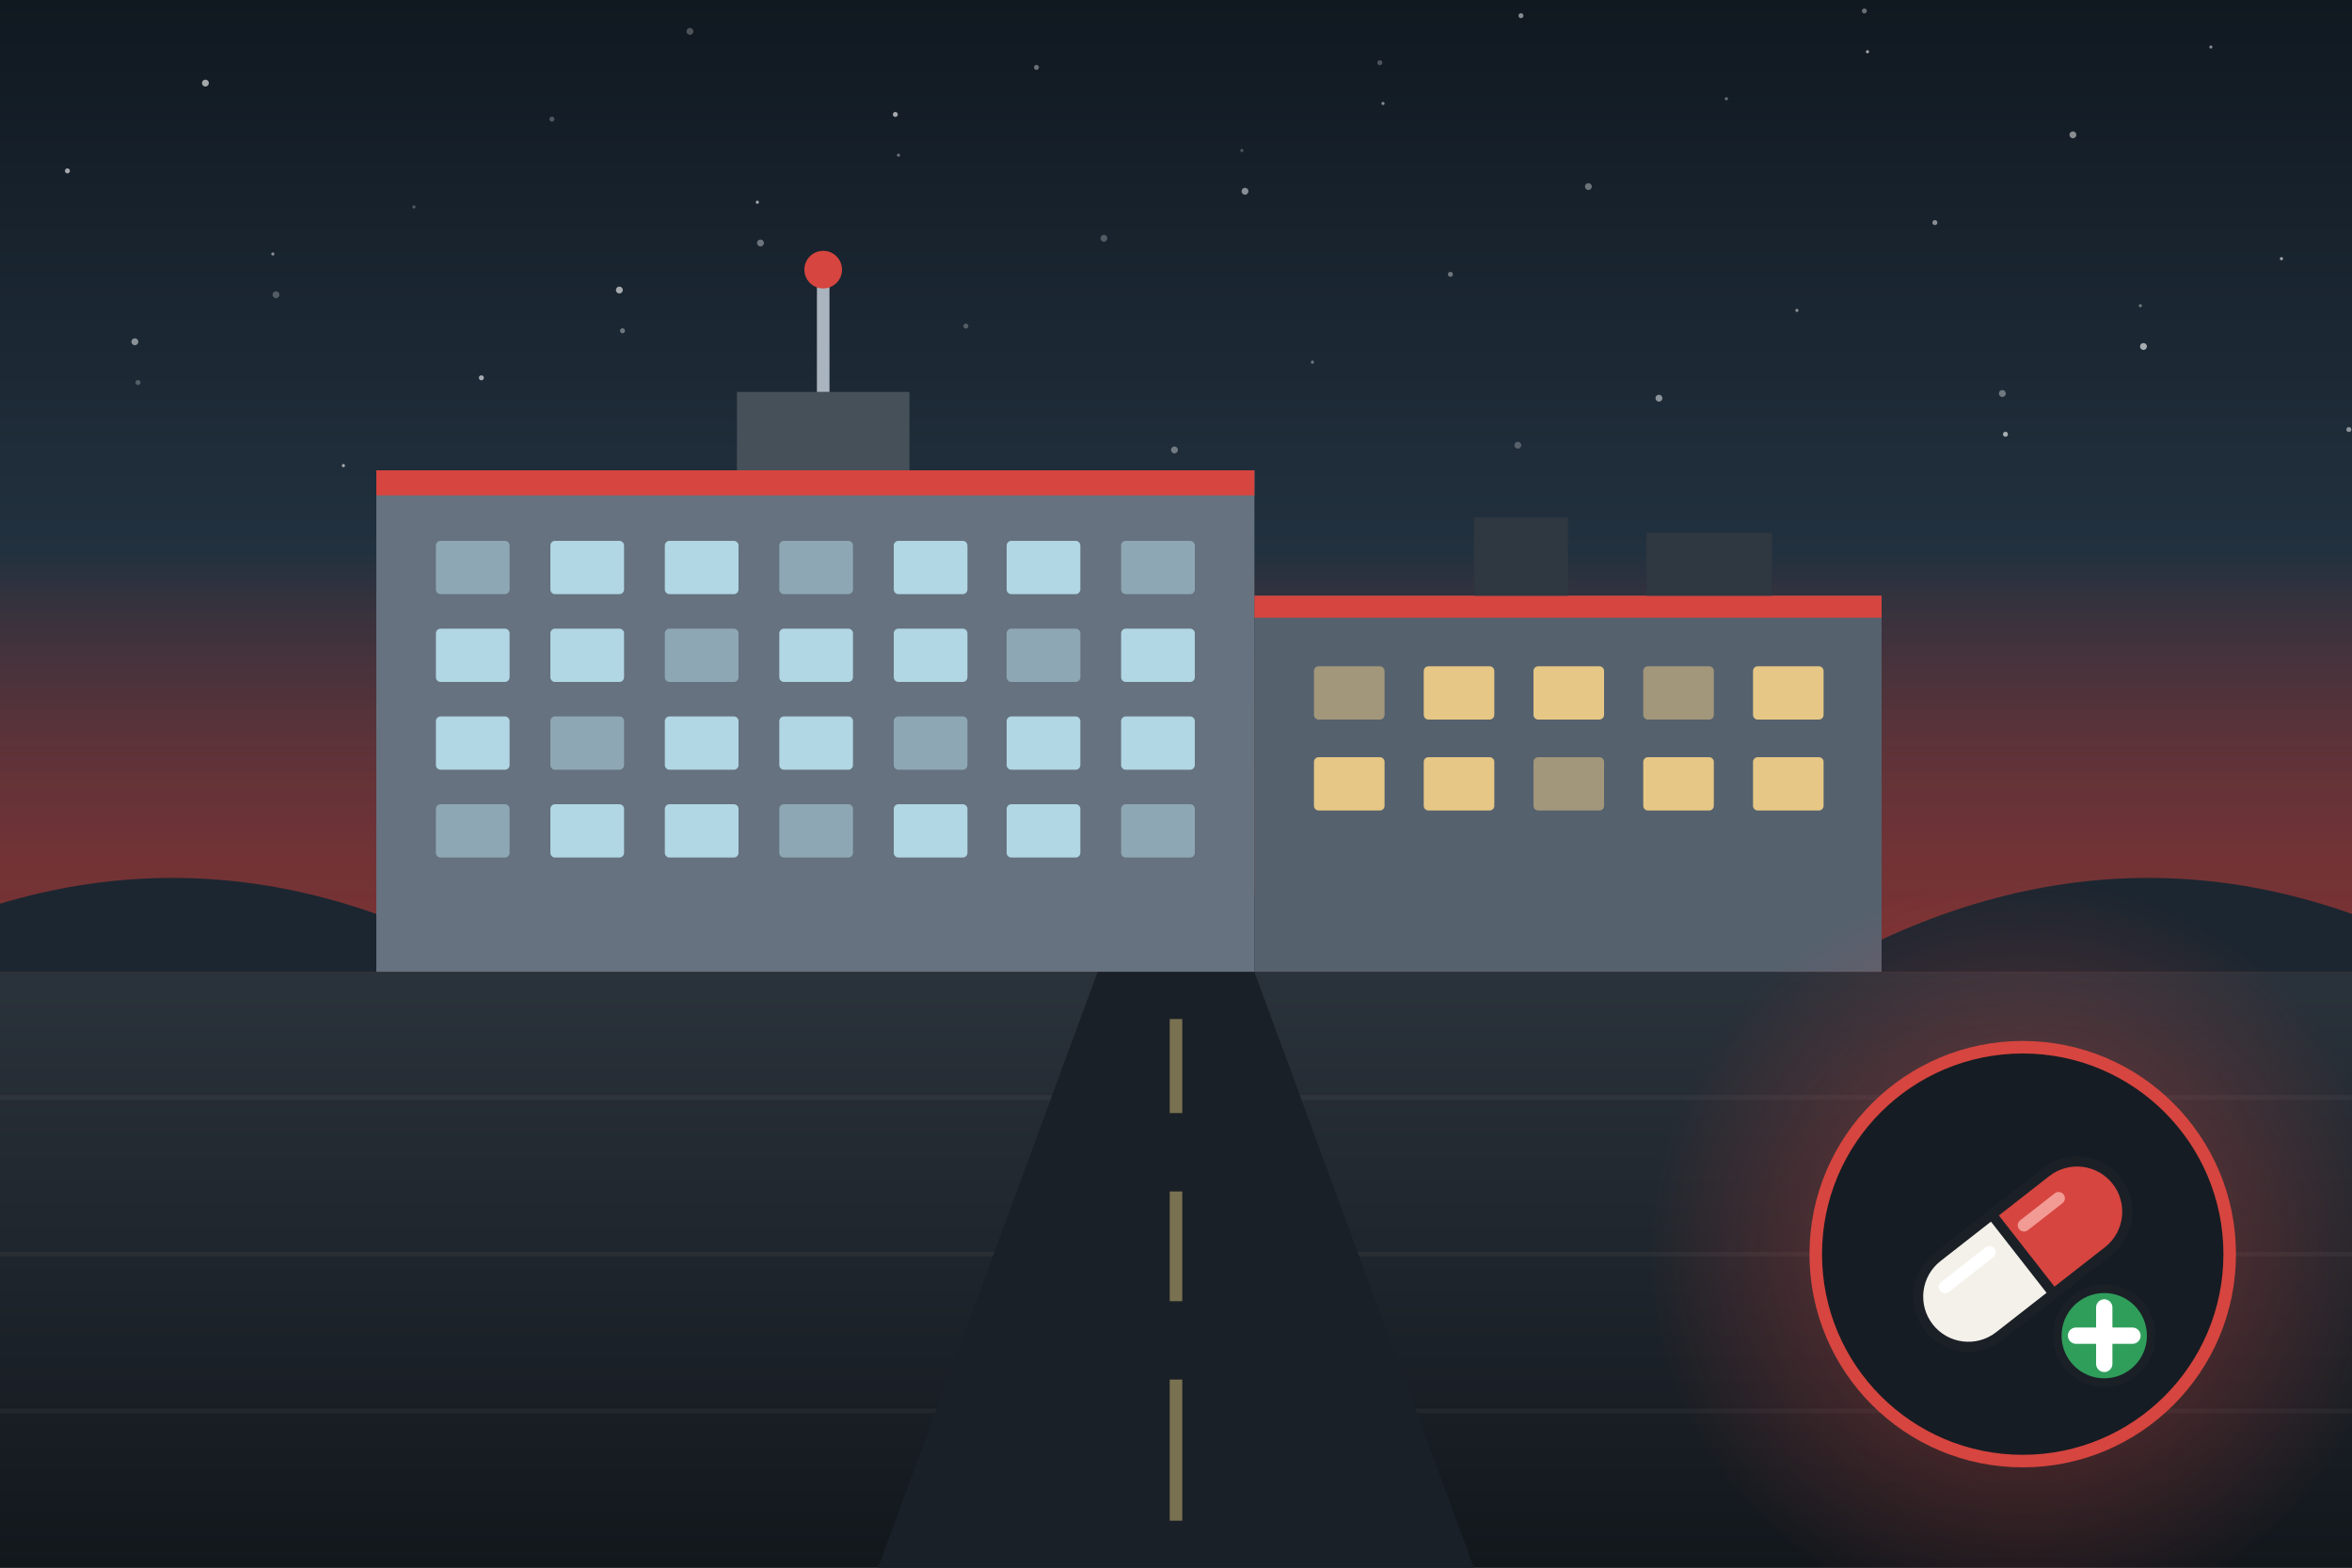
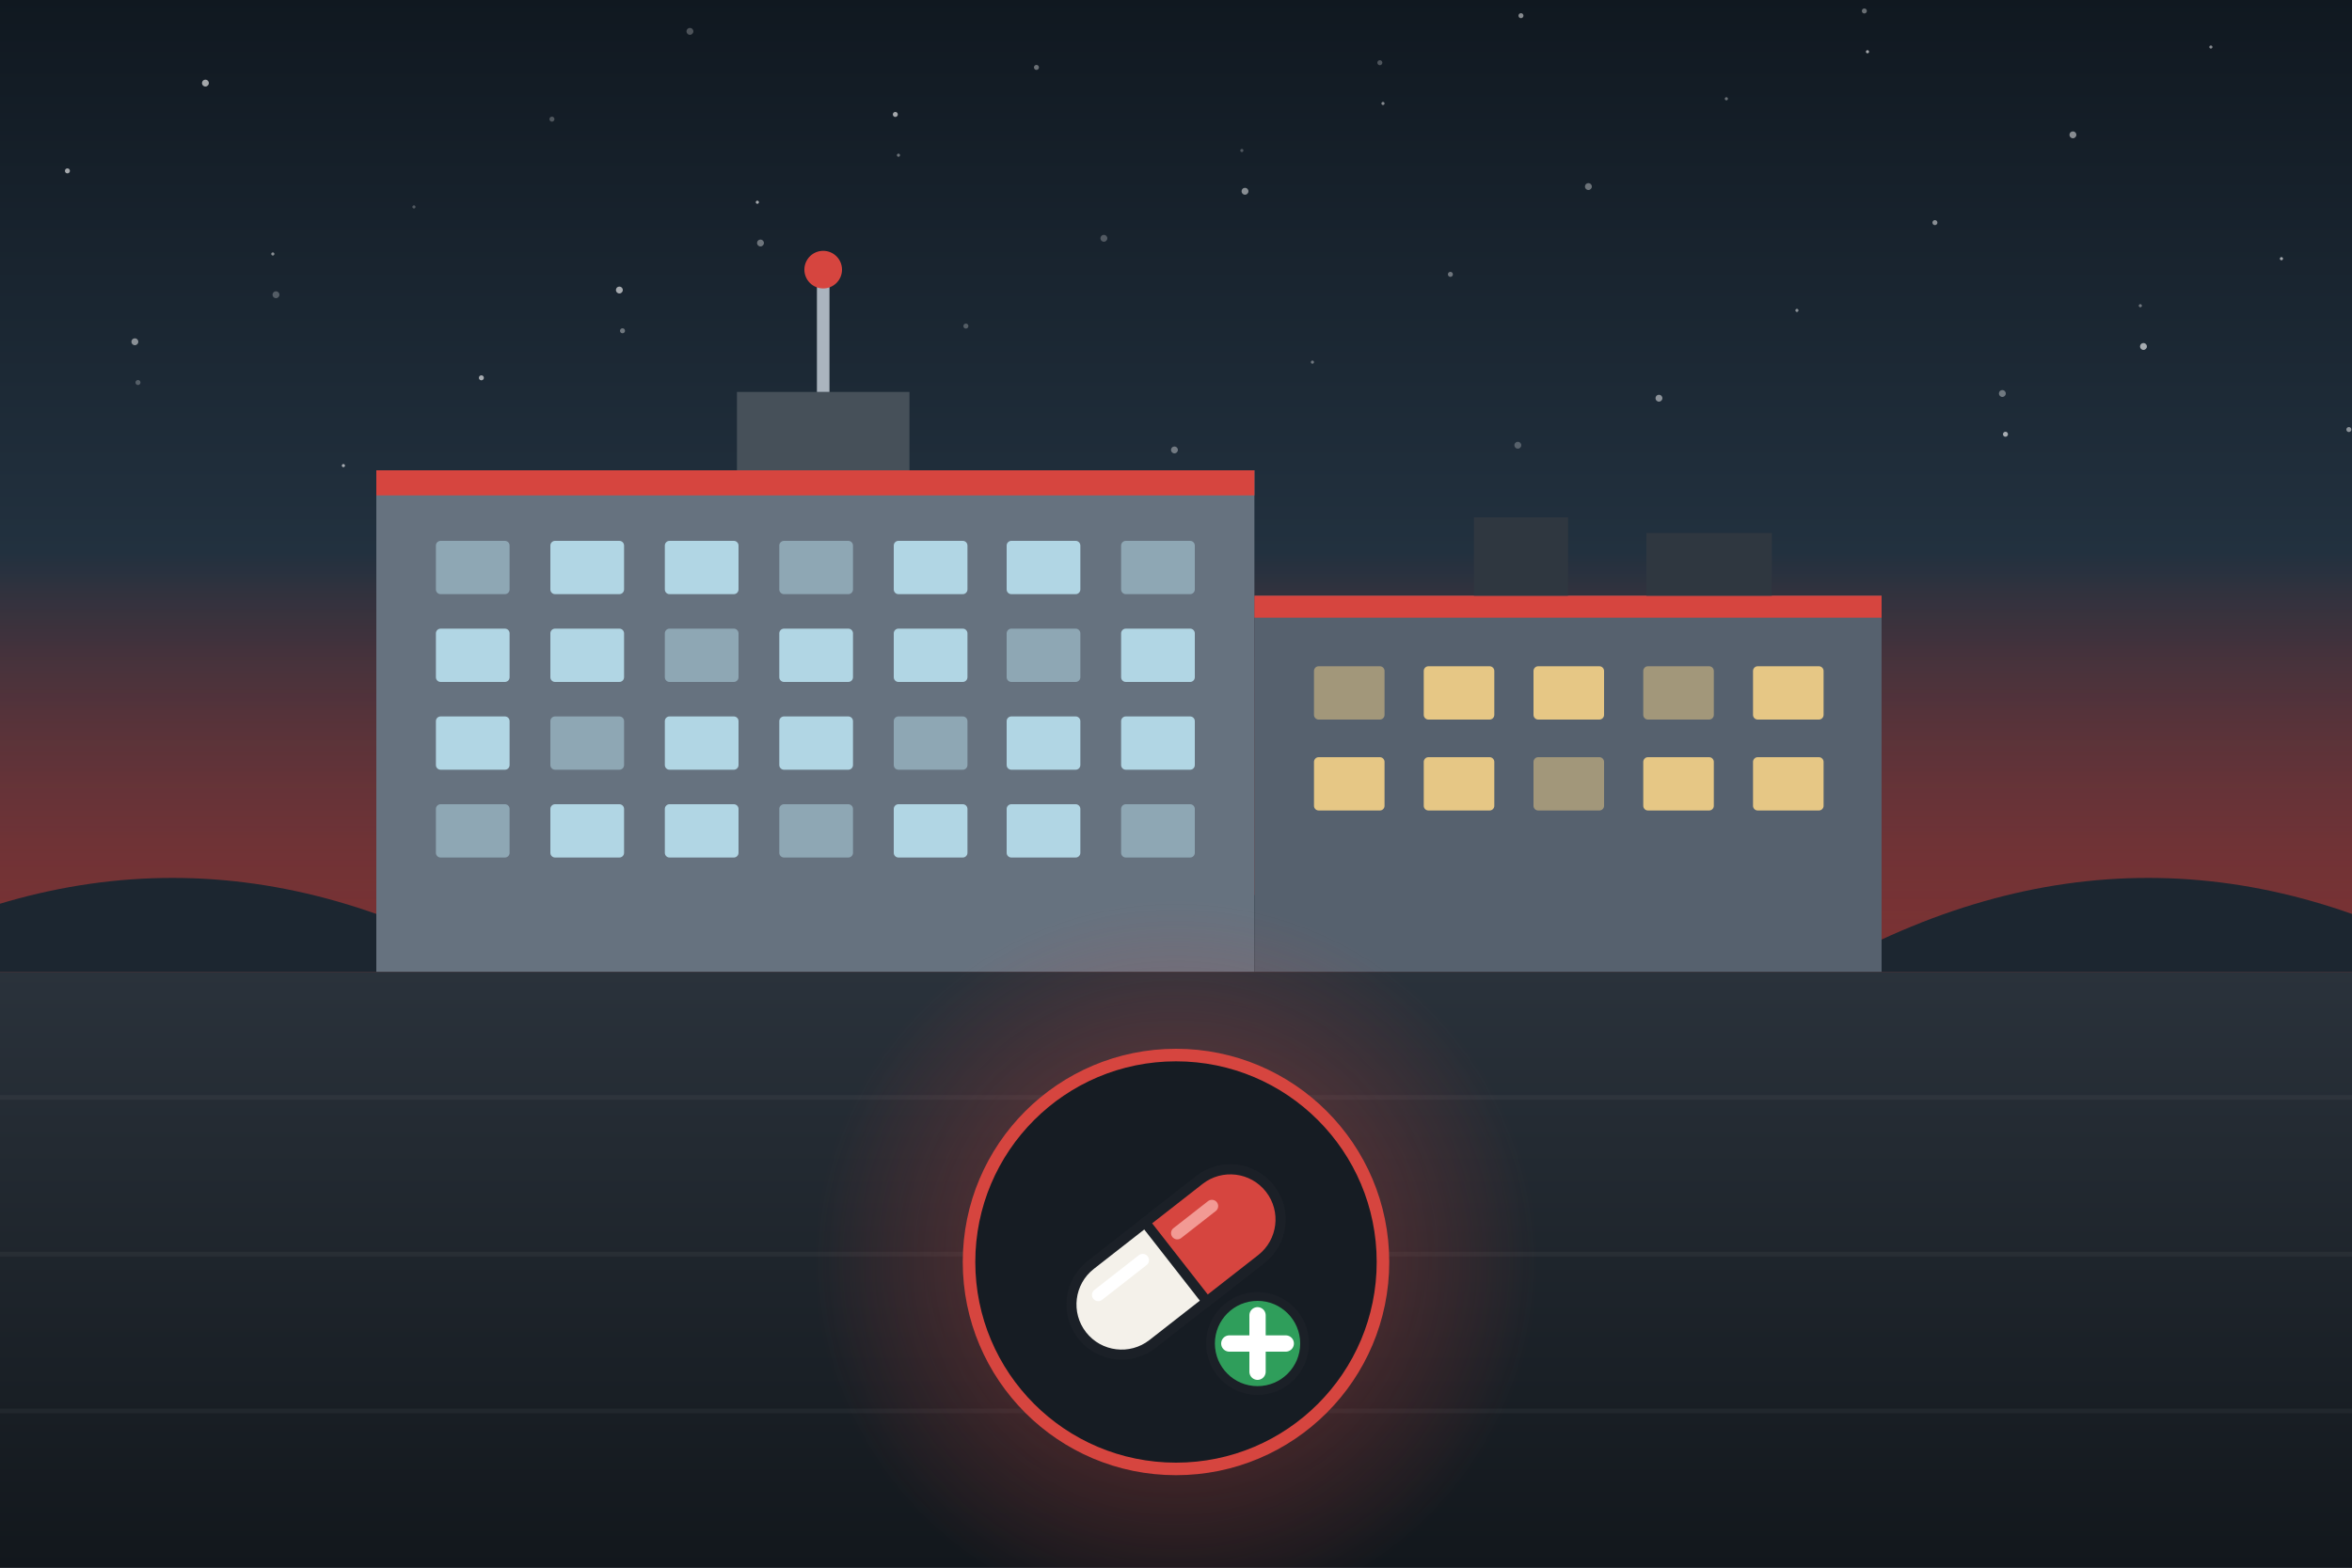
<svg xmlns="http://www.w3.org/2000/svg" viewBox="0 0 1500 1000" role="img" aria-label="Pharmaceutical Labs">
  <defs>
    <linearGradient id="sky" x1="0" y1="0" x2="0" y2="1">
      <stop offset="0" stop-color="#101820" />
      <stop offset=".55" stop-color="#22313f" />
      <stop offset="1" stop-color="#d6453f" stop-opacity=".55" />
    </linearGradient>
    <linearGradient id="ground" x1="0" y1="0" x2="0" y2="1">
      <stop offset="0" stop-color="#2a323b" />
      <stop offset="1" stop-color="#12171c" />
    </linearGradient>
    <radialGradient id="glow" cx=".5" cy=".5" r=".5">
      <stop offset="0" stop-color="#d6453f" stop-opacity=".5" />
      <stop offset="1" stop-color="#d6453f" stop-opacity="0" />
    </radialGradient>
  </defs>
  <rect width="1500" height="1000" fill="#101820" />
  <rect width="1500" height="640" fill="url(#sky)" />
  <circle cx="397" cy="211" r="1.6" fill="#ffffff" fill-opacity="0.37" />
  <circle cx="794" cy="122" r="2.2" fill="#ffffff" fill-opacity="0.49" />
  <circle cx="1191" cy="33" r="1.0" fill="#ffffff" fill-opacity="0.61" />
  <circle cx="88" cy="244" r="1.6" fill="#ffffff" fill-opacity="0.25" />
  <circle cx="485" cy="155" r="2.2" fill="#ffffff" fill-opacity="0.37" />
  <circle cx="882" cy="66" r="1.0" fill="#ffffff" fill-opacity="0.49" />
  <circle cx="1279" cy="277" r="1.6" fill="#ffffff" fill-opacity="0.61" />
  <circle cx="176" cy="188" r="2.2" fill="#ffffff" fill-opacity="0.25" />
  <circle cx="573" cy="99" r="1.0" fill="#ffffff" fill-opacity="0.37" />
  <circle cx="970" cy="10" r="1.6" fill="#ffffff" fill-opacity="0.49" />
  <circle cx="1367" cy="221" r="2.2" fill="#ffffff" fill-opacity="0.61" />
  <circle cx="264" cy="132" r="1.0" fill="#ffffff" fill-opacity="0.25" />
  <circle cx="661" cy="43" r="1.6" fill="#ffffff" fill-opacity="0.37" />
  <circle cx="1058" cy="254" r="2.2" fill="#ffffff" fill-opacity="0.49" />
  <circle cx="1455" cy="165" r="1.0" fill="#ffffff" fill-opacity="0.61" />
  <circle cx="352" cy="76" r="1.6" fill="#ffffff" fill-opacity="0.25" />
  <circle cx="749" cy="287" r="2.2" fill="#ffffff" fill-opacity="0.37" />
  <circle cx="1146" cy="198" r="1.0" fill="#ffffff" fill-opacity="0.49" />
  <circle cx="43" cy="109" r="1.6" fill="#ffffff" fill-opacity="0.61" />
  <circle cx="440" cy="20" r="2.2" fill="#ffffff" fill-opacity="0.25" />
  <circle cx="837" cy="231" r="1.0" fill="#ffffff" fill-opacity="0.37" />
  <circle cx="1234" cy="142" r="1.6" fill="#ffffff" fill-opacity="0.49" />
  <circle cx="131" cy="53" r="2.2" fill="#ffffff" fill-opacity="0.61" />
  <circle cx="528" cy="264" r="1.0" fill="#ffffff" fill-opacity="0.25" />
  <circle cx="925" cy="175" r="1.6" fill="#ffffff" fill-opacity="0.37" />
  <circle cx="1322" cy="86" r="2.2" fill="#ffffff" fill-opacity="0.49" />
  <circle cx="219" cy="297" r="1.0" fill="#ffffff" fill-opacity="0.61" />
  <circle cx="616" cy="208" r="1.6" fill="#ffffff" fill-opacity="0.25" />
  <circle cx="1013" cy="119" r="2.2" fill="#ffffff" fill-opacity="0.37" />
  <circle cx="1410" cy="30" r="1.0" fill="#ffffff" fill-opacity="0.49" />
  <circle cx="307" cy="241" r="1.6" fill="#ffffff" fill-opacity="0.61" />
  <circle cx="704" cy="152" r="2.2" fill="#ffffff" fill-opacity="0.25" />
  <circle cx="1101" cy="63" r="1.0" fill="#ffffff" fill-opacity="0.37" />
  <circle cx="1498" cy="274" r="1.6" fill="#ffffff" fill-opacity="0.49" />
  <circle cx="395" cy="185" r="2.2" fill="#ffffff" fill-opacity="0.61" />
  <circle cx="792" cy="96" r="1.0" fill="#ffffff" fill-opacity="0.25" />
  <circle cx="1189" cy="7" r="1.6" fill="#ffffff" fill-opacity="0.37" />
  <circle cx="86" cy="218" r="2.2" fill="#ffffff" fill-opacity="0.49" />
  <circle cx="483" cy="129" r="1.0" fill="#ffffff" fill-opacity="0.61" />
  <circle cx="880" cy="40" r="1.6" fill="#ffffff" fill-opacity="0.25" />
  <circle cx="1277" cy="251" r="2.2" fill="#ffffff" fill-opacity="0.37" />
  <circle cx="174" cy="162" r="1.0" fill="#ffffff" fill-opacity="0.49" />
  <circle cx="571" cy="73" r="1.6" fill="#ffffff" fill-opacity="0.61" />
  <circle cx="968" cy="284" r="2.2" fill="#ffffff" fill-opacity="0.25" />
  <circle cx="1365" cy="195" r="1.0" fill="#ffffff" fill-opacity="0.37" />
  <path d="M-100 620q210-120 420 0z" fill="#1c2630" />
  <path d="M320 620q210-160 420 0z" fill="#1c2630" />
  <path d="M740 620q210-200 420 0z" fill="#1c2630" />
  <path d="M1160 620q210-120 420 0z" fill="#1c2630" />
  <path d="M1580 620q210-160 420 0z" fill="#1c2630" />
  <g transform="translate(40 0)">
    <rect x="200" y="300" width="560" height="320" fill="#66727f" />
    <rect x="760" y="380" width="400" height="240" fill="#56616e" />
    <rect x="200" y="300" width="960" height="0" />
    <rect x="200" y="300" width="560" height="16" fill="#d6453f" />
    <rect x="760" y="380" width="400" height="14" fill="#d6453f" />
    <rect x="238" y="345" width="47" height="34" rx="3" fill="#bfe7f5" fill-opacity="0.45" />
    <rect x="311" y="345" width="47" height="34" rx="3" fill="#bfe7f5" fill-opacity="0.85" />
    <rect x="384" y="345" width="47" height="34" rx="3" fill="#bfe7f5" fill-opacity="0.85" />
    <rect x="457" y="345" width="47" height="34" rx="3" fill="#bfe7f5" fill-opacity="0.45" />
    <rect x="530" y="345" width="47" height="34" rx="3" fill="#bfe7f5" fill-opacity="0.85" />
    <rect x="602" y="345" width="47" height="34" rx="3" fill="#bfe7f5" fill-opacity="0.85" />
    <rect x="675" y="345" width="47" height="34" rx="3" fill="#bfe7f5" fill-opacity="0.45" />
    <rect x="238" y="401" width="47" height="34" rx="3" fill="#bfe7f5" fill-opacity="0.85" />
    <rect x="311" y="401" width="47" height="34" rx="3" fill="#bfe7f5" fill-opacity="0.85" />
    <rect x="384" y="401" width="47" height="34" rx="3" fill="#bfe7f5" fill-opacity="0.45" />
    <rect x="457" y="401" width="47" height="34" rx="3" fill="#bfe7f5" fill-opacity="0.85" />
    <rect x="530" y="401" width="47" height="34" rx="3" fill="#bfe7f5" fill-opacity="0.85" />
    <rect x="602" y="401" width="47" height="34" rx="3" fill="#bfe7f5" fill-opacity="0.45" />
    <rect x="675" y="401" width="47" height="34" rx="3" fill="#bfe7f5" fill-opacity="0.85" />
    <rect x="238" y="457" width="47" height="34" rx="3" fill="#bfe7f5" fill-opacity="0.85" />
    <rect x="311" y="457" width="47" height="34" rx="3" fill="#bfe7f5" fill-opacity="0.45" />
    <rect x="384" y="457" width="47" height="34" rx="3" fill="#bfe7f5" fill-opacity="0.85" />
    <rect x="457" y="457" width="47" height="34" rx="3" fill="#bfe7f5" fill-opacity="0.85" />
    <rect x="530" y="457" width="47" height="34" rx="3" fill="#bfe7f5" fill-opacity="0.45" />
    <rect x="602" y="457" width="47" height="34" rx="3" fill="#bfe7f5" fill-opacity="0.85" />
    <rect x="675" y="457" width="47" height="34" rx="3" fill="#bfe7f5" fill-opacity="0.85" />
    <rect x="238" y="513" width="47" height="34" rx="3" fill="#bfe7f5" fill-opacity="0.45" />
    <rect x="311" y="513" width="47" height="34" rx="3" fill="#bfe7f5" fill-opacity="0.85" />
    <rect x="384" y="513" width="47" height="34" rx="3" fill="#bfe7f5" fill-opacity="0.85" />
    <rect x="457" y="513" width="47" height="34" rx="3" fill="#bfe7f5" fill-opacity="0.45" />
    <rect x="530" y="513" width="47" height="34" rx="3" fill="#bfe7f5" fill-opacity="0.85" />
    <rect x="602" y="513" width="47" height="34" rx="3" fill="#bfe7f5" fill-opacity="0.85" />
    <rect x="675" y="513" width="47" height="34" rx="3" fill="#bfe7f5" fill-opacity="0.45" />
    <rect x="798" y="425" width="45" height="34" rx="3" fill="#ffd98a" fill-opacity="0.45" />
    <rect x="868" y="425" width="45" height="34" rx="3" fill="#ffd98a" fill-opacity="0.85" />
    <rect x="938" y="425" width="45" height="34" rx="3" fill="#ffd98a" fill-opacity="0.85" />
    <rect x="1008" y="425" width="45" height="34" rx="3" fill="#ffd98a" fill-opacity="0.45" />
    <rect x="1078" y="425" width="45" height="34" rx="3" fill="#ffd98a" fill-opacity="0.85" />
    <rect x="798" y="483" width="45" height="34" rx="3" fill="#ffd98a" fill-opacity="0.85" />
    <rect x="868" y="483" width="45" height="34" rx="3" fill="#ffd98a" fill-opacity="0.85" />
    <rect x="938" y="483" width="45" height="34" rx="3" fill="#ffd98a" fill-opacity="0.45" />
    <rect x="1008" y="483" width="45" height="34" rx="3" fill="#ffd98a" fill-opacity="0.85" />
    <rect x="1078" y="483" width="45" height="34" rx="3" fill="#ffd98a" fill-opacity="0.85" />
    <rect x="430" y="250" width="110" height="50" fill="#465059" />
    <path d="M485 250v-70" stroke="#aab4be" stroke-width="8" />
    <circle cx="485" cy="172" r="12" fill="#d6453f" />
    <rect x="900" y="330" width="60" height="50" fill="#2f3740" />
    <rect x="1010" y="340" width="80" height="40" fill="#2f3740" />
  </g>
  <rect y="620" width="1500" height="380" fill="url(#ground)" />
  <path d="M0 700h1500M0 800h1500M0 900h1500" stroke="#ffffff" stroke-opacity=".04" stroke-width="3" />
-   <path d="M560 1000L700 620h100l140 380z" fill="#1a2027" />
-   <path d="M750 650v60M750 760v70M750 880v90" stroke="#d9c27a" stroke-opacity=".5" stroke-width="8" />
-   <circle cx="1290" cy="800" r="240" fill="url(#glow)" />
-   <circle cx="1290" cy="800" r="132" fill="#161c23" stroke="#d6453f" stroke-width="8" />
-   <g transform="translate(1190 700) scale(4)">
+   <circle cx="750" cy="805" r="230" fill="url(#glow)" />
+   <circle cx="750" cy="805" r="132" fill="#161c23" stroke="#d6453f" stroke-width="8" />
+   <g transform="translate(650 705) scale(4)">
    <g transform="rotate(-38 25 25)">
      <rect x="6" y="17" width="38" height="16" rx="8" fill="#f4f1ea" stroke="#1b2027" stroke-width="1.6" />
      <path d="M25 17h11a8 8 0 0 1 0 16H25z" fill="#d6453f" stroke="#1b2027" stroke-width="1.6" />
      <path d="M12 21.500h9" stroke="#ffffff" stroke-width="2" stroke-linecap="round" />
      <path d="M28 21.500h7" stroke="#f29a94" stroke-width="2" stroke-linecap="round" />
    </g>
    <circle cx="38" cy="38" r="7.500" fill="#2f9e5b" stroke="#1b2027" stroke-width="1.4" />
    <path d="M38 33.500v9M33.500 38h9" stroke="#ffffff" stroke-width="2.600" stroke-linecap="round" />
  </g>
</svg>
